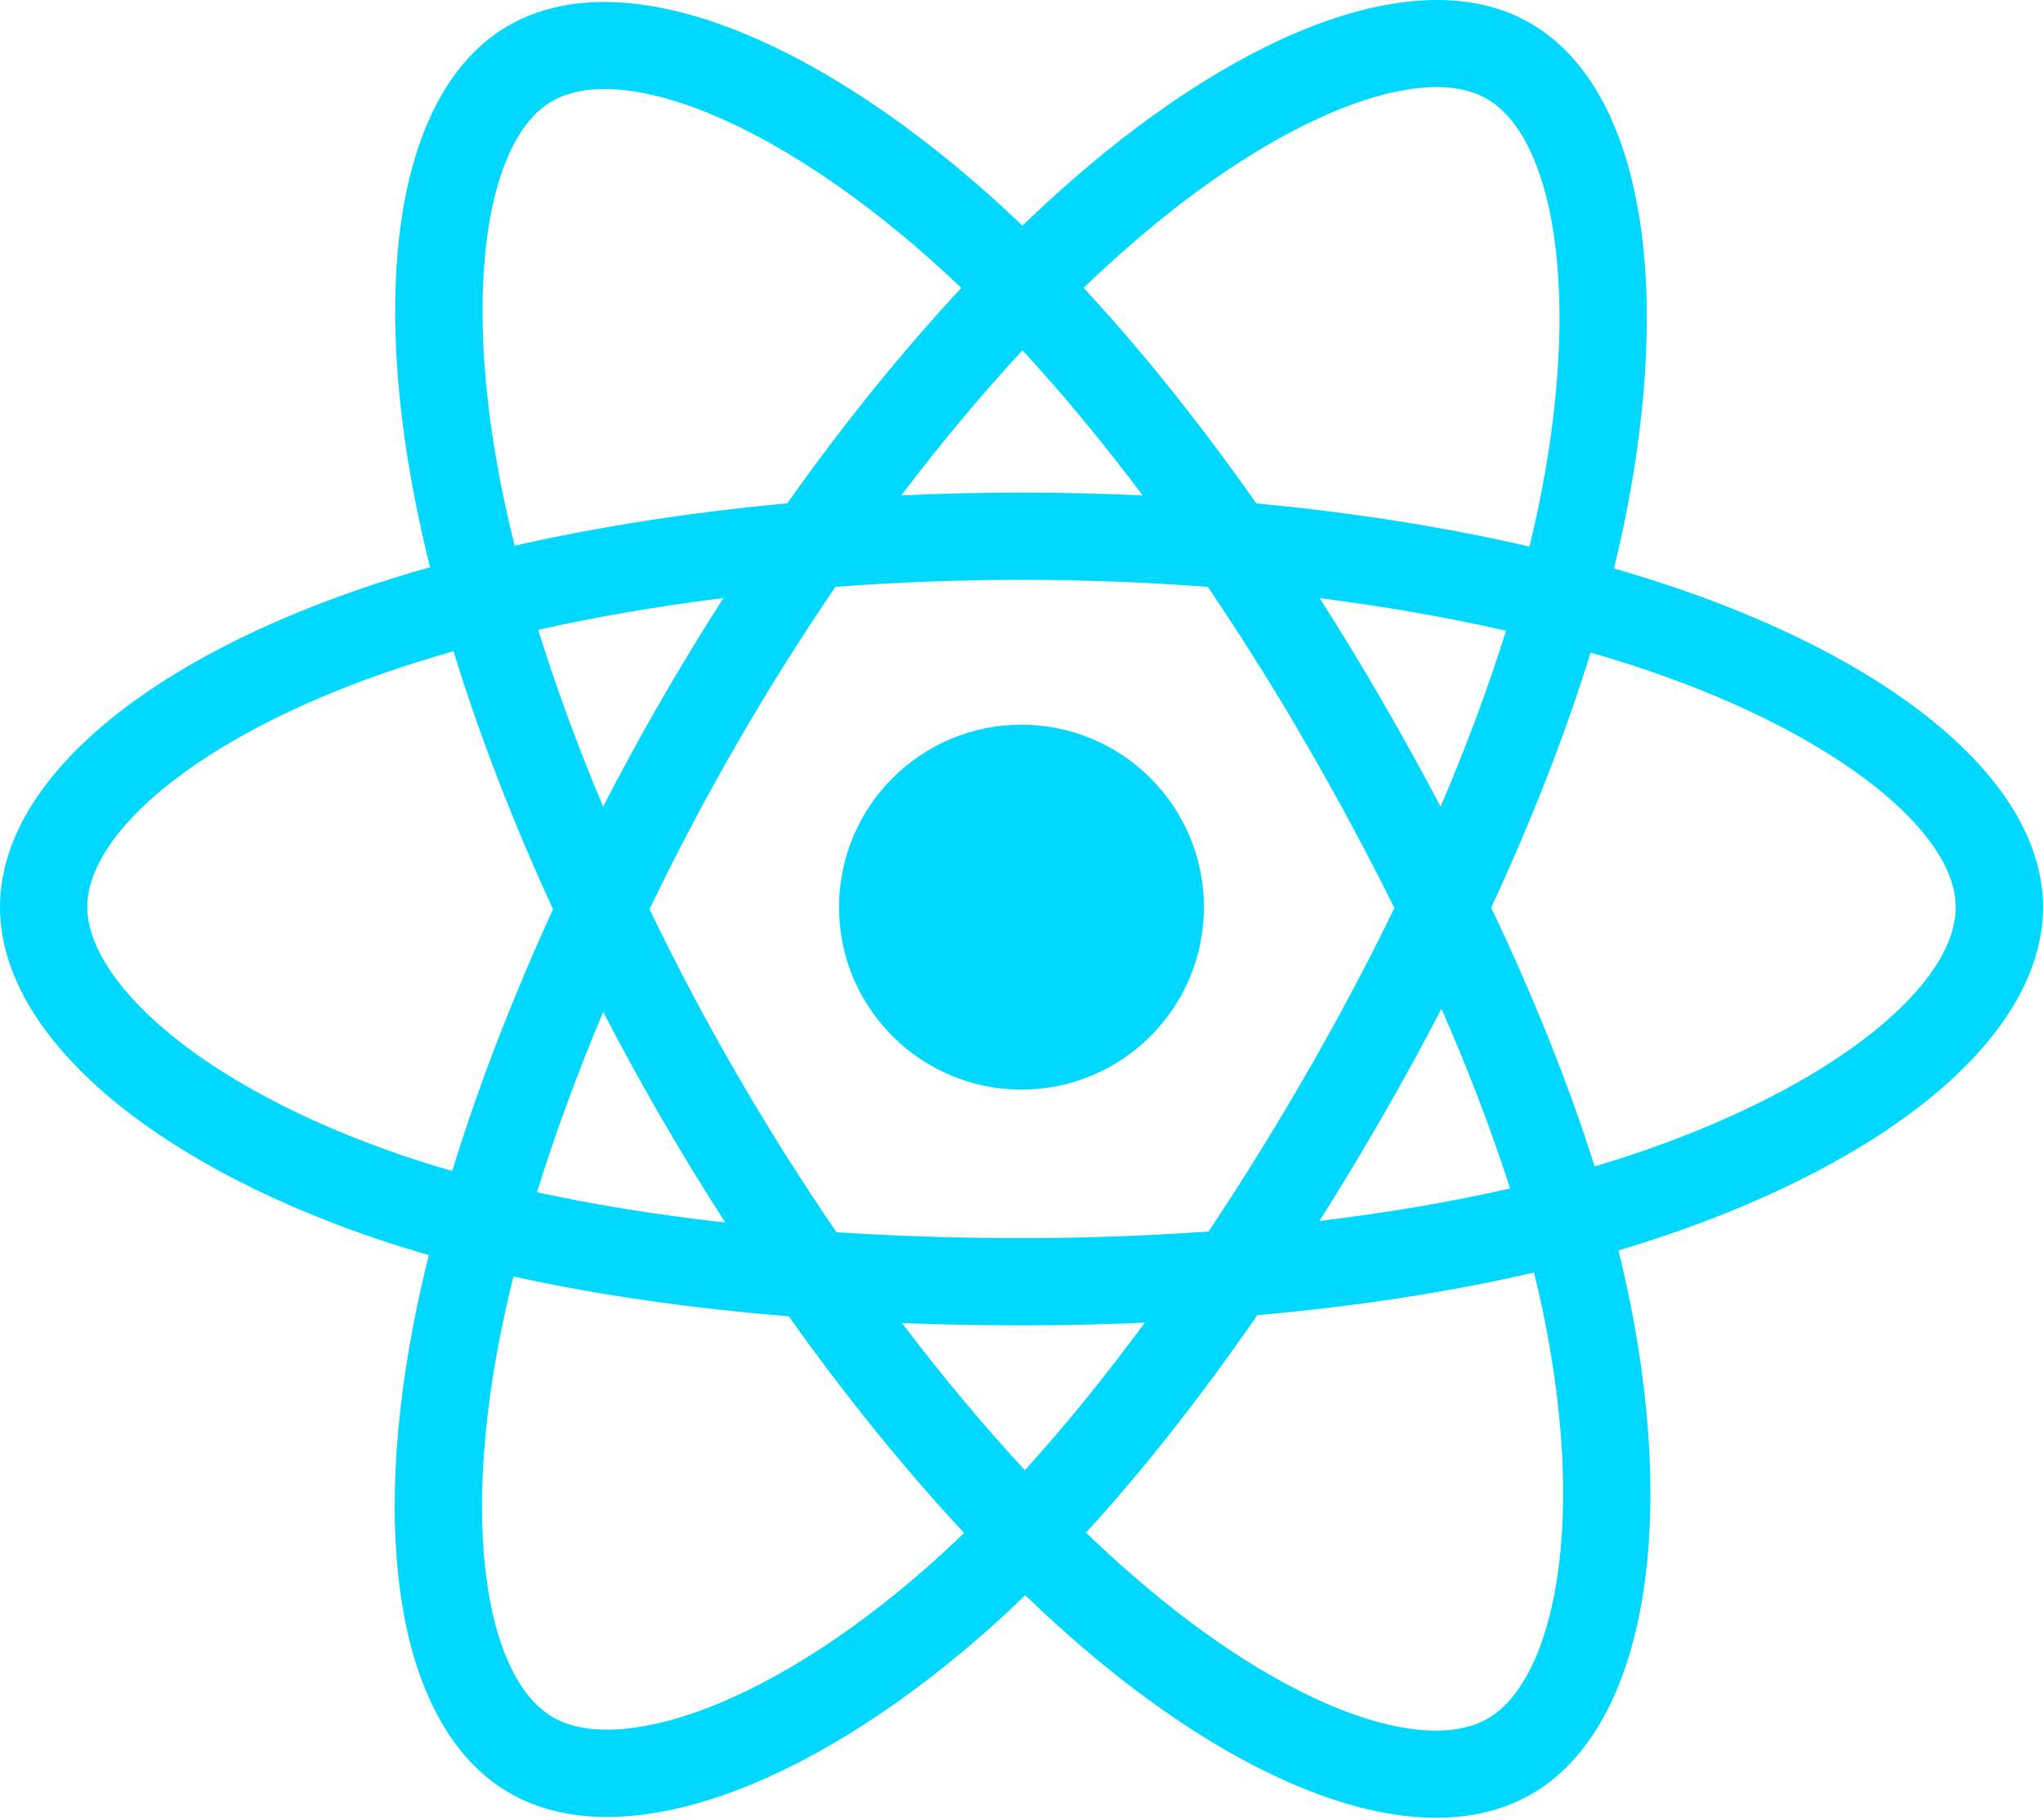
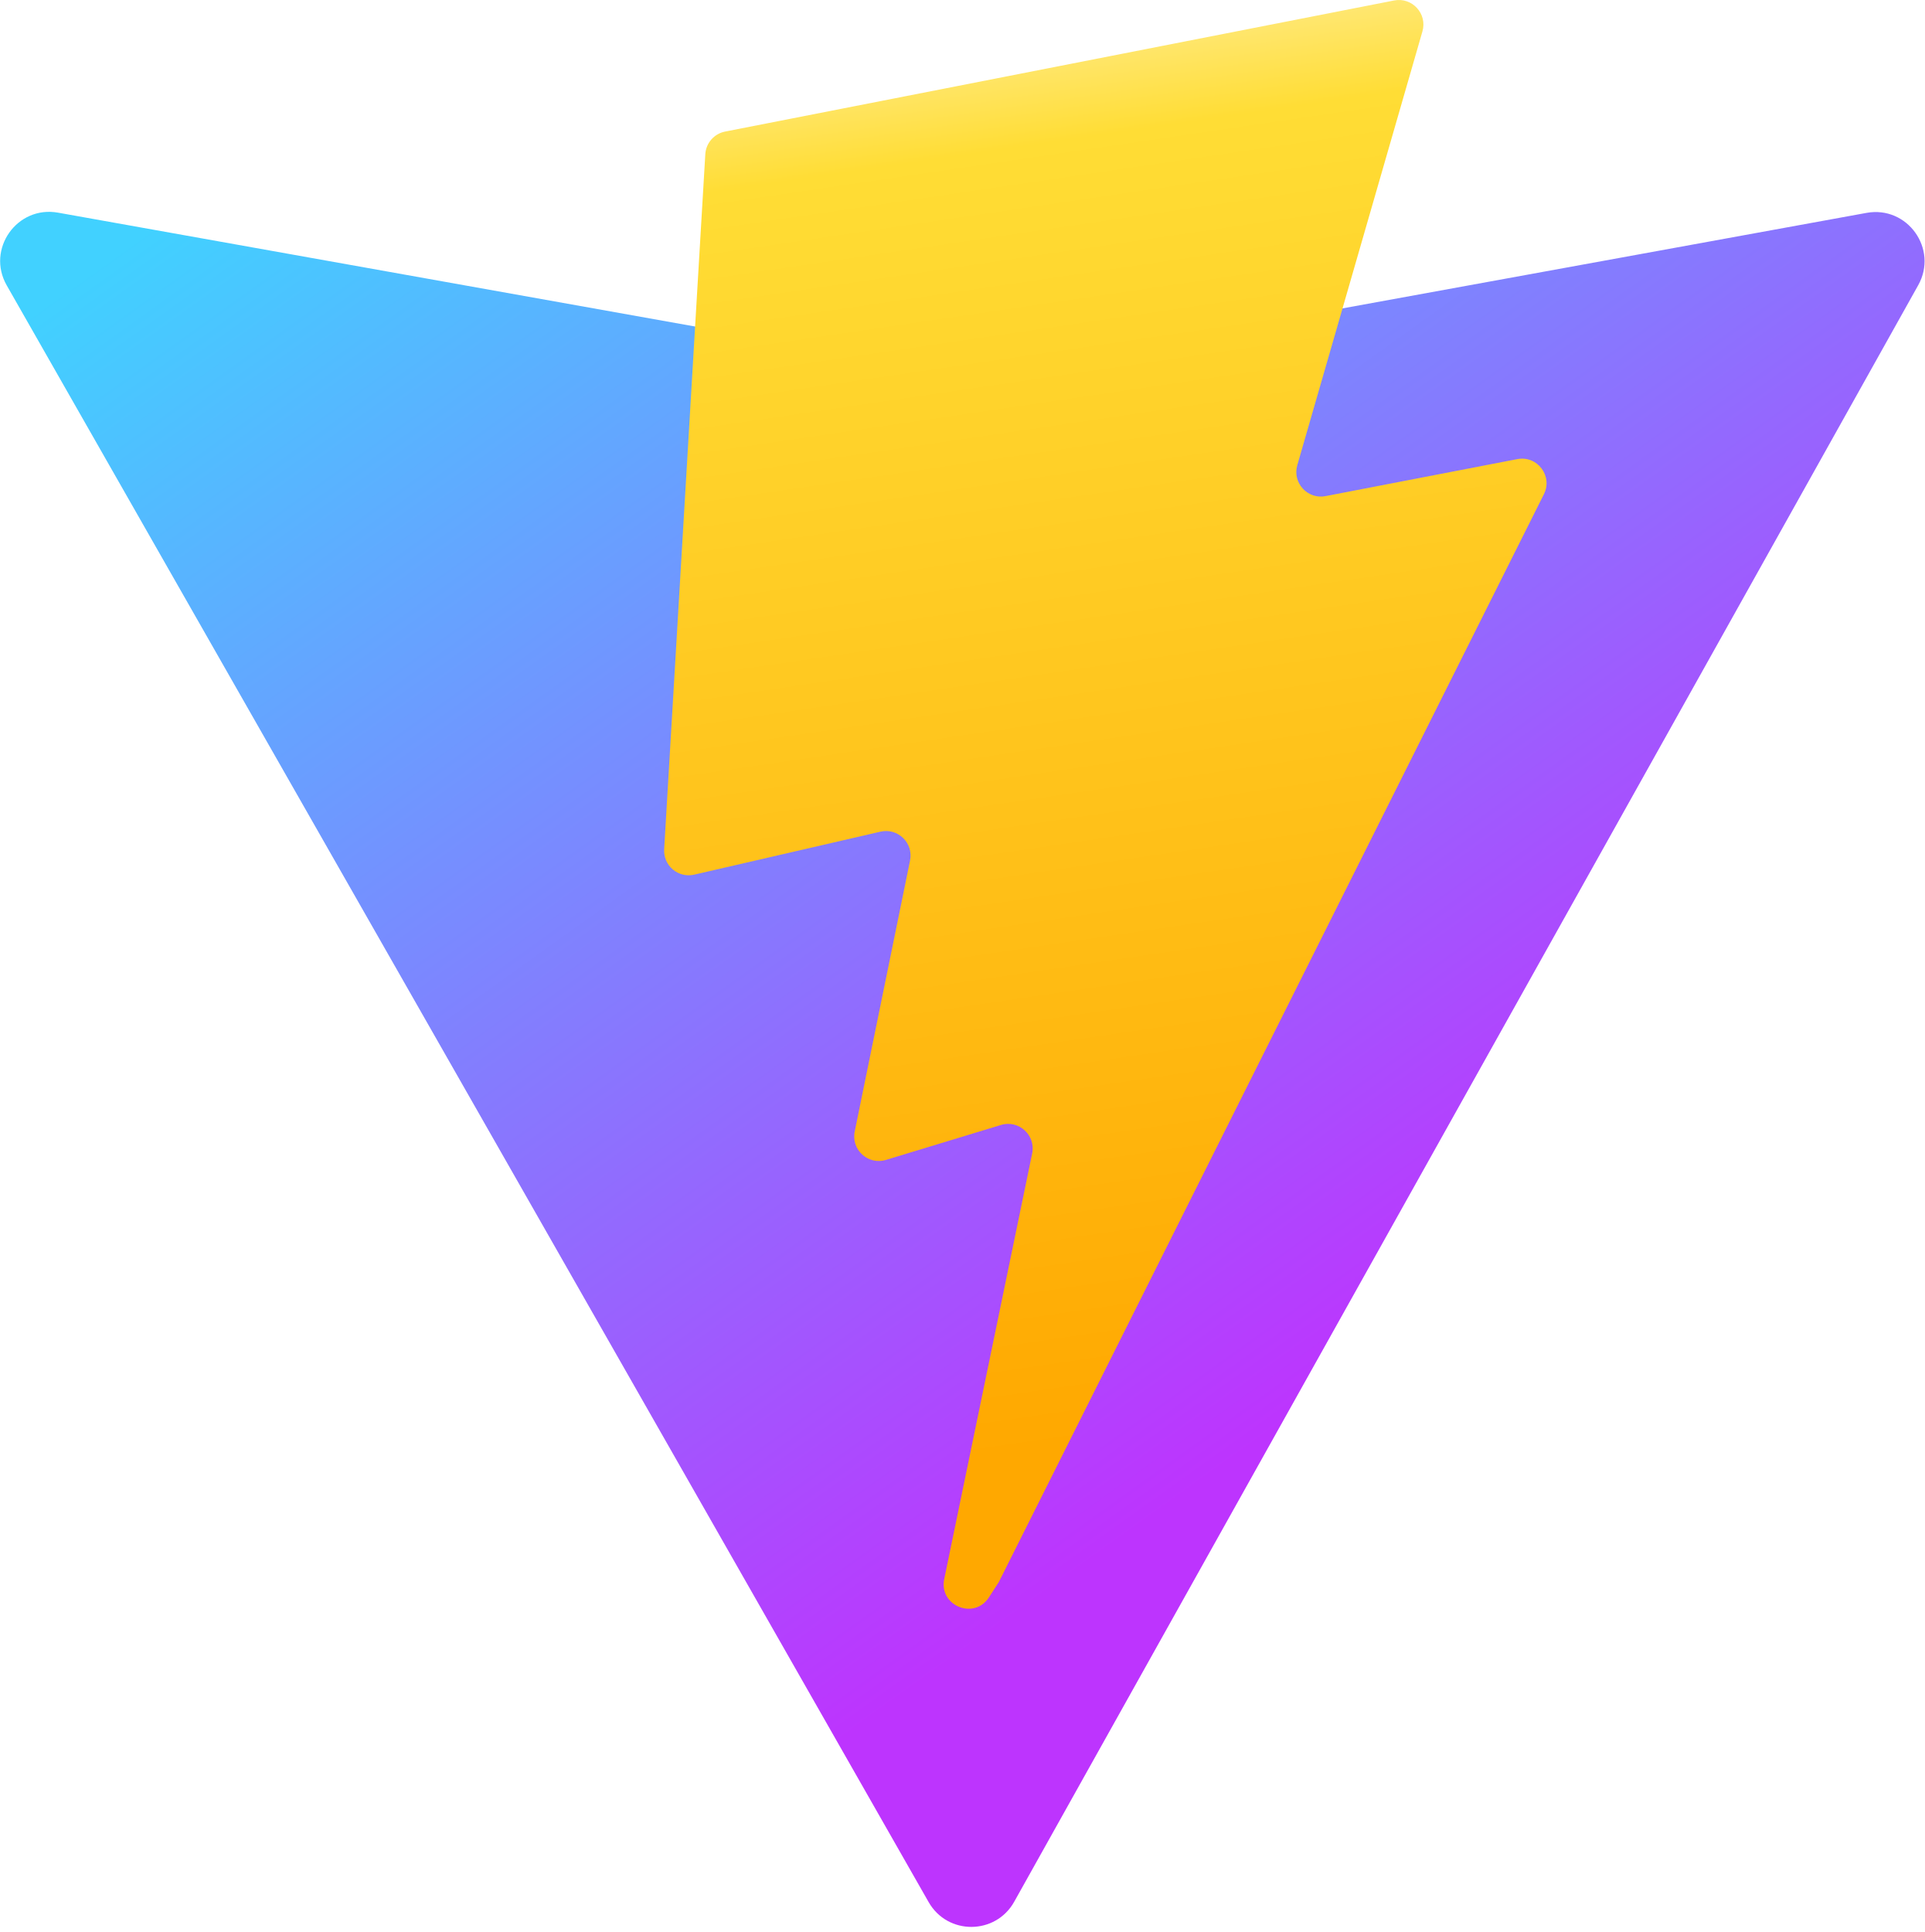
- <svg xmlns="http://www.w3.org/2000/svg" aria-hidden="true" role="img" class="iconify iconify--logos" width="35.93" height="32" preserveAspectRatio="xMidYMid meet" viewBox="0 0 256 228">
-   <path fill="#00D8FF" d="M210.483 73.824a171.49 171.49 0 0 0-8.24-2.597c.465-1.9.893-3.777 1.273-5.621c6.238-30.281 2.16-54.676-11.769-62.708c-13.355-7.7-35.196.329-57.254 19.526a171.23 171.23 0 0 0-6.375 5.848a155.866 155.866 0 0 0-4.241-3.917C100.759 3.829 77.587-4.822 63.673 3.233C50.33 10.957 46.379 33.89 51.995 62.588a170.974 170.974 0 0 0 1.892 8.48c-3.28.932-6.445 1.924-9.474 2.98C17.309 83.498 0 98.307 0 113.668c0 15.865 18.582 31.778 46.812 41.427a145.52 145.52 0 0 0 6.921 2.165a167.467 167.467 0 0 0-2.01 9.138c-5.354 28.2-1.173 50.591 12.134 58.266c13.744 7.926 36.812-.22 59.273-19.855a145.567 145.567 0 0 0 5.342-4.923a168.064 168.064 0 0 0 6.92 6.314c21.758 18.722 43.246 26.282 56.54 18.586c13.731-7.949 18.194-32.003 12.4-61.268a145.016 145.016 0 0 0-1.535-6.842c1.62-.48 3.21-.974 4.76-1.488c29.348-9.723 48.443-25.443 48.443-41.52c0-15.417-17.868-30.326-45.517-39.844Zm-6.365 70.984c-1.4.463-2.836.91-4.3 1.345c-3.24-10.257-7.612-21.163-12.963-32.432c5.106-11 9.31-21.767 12.459-31.957c2.619.758 5.16 1.557 7.61 2.4c23.69 8.156 38.14 20.213 38.14 29.504c0 9.896-15.606 22.743-40.946 31.14Zm-10.514 20.834c2.562 12.94 2.927 24.64 1.23 33.787c-1.524 8.219-4.59 13.698-8.382 15.893c-8.067 4.67-25.32-1.4-43.927-17.412a156.726 156.726 0 0 1-6.437-5.87c7.214-7.889 14.423-17.06 21.459-27.246c12.376-1.098 24.068-2.894 34.671-5.345a134.17 134.17 0 0 1 1.386 6.193ZM87.276 214.515c-7.882 2.783-14.16 2.863-17.955.675c-8.075-4.657-11.432-22.636-6.853-46.752a156.923 156.923 0 0 1 1.869-8.499c10.486 2.32 22.093 3.988 34.498 4.994c7.084 9.967 14.501 19.128 21.976 27.15a134.668 134.668 0 0 1-4.877 4.492c-9.933 8.682-19.886 14.842-28.658 17.94ZM50.35 144.747c-12.483-4.267-22.792-9.812-29.858-15.863c-6.35-5.437-9.555-10.836-9.555-15.216c0-9.322 13.897-21.212 37.076-29.293c2.813-.98 5.757-1.905 8.812-2.773c3.204 10.42 7.406 21.315 12.477 32.332c-5.137 11.18-9.399 22.249-12.634 32.792a134.718 134.718 0 0 1-6.318-1.979Zm12.378-84.26c-4.811-24.587-1.616-43.134 6.425-47.789c8.564-4.958 27.502 2.111 47.463 19.835a144.318 144.318 0 0 1 3.841 3.545c-7.438 7.987-14.787 17.08-21.808 26.988c-12.04 1.116-23.565 2.908-34.161 5.309a160.342 160.342 0 0 1-1.76-7.887Zm110.427 27.268a347.8 347.8 0 0 0-7.785-12.803c8.168 1.033 15.994 2.404 23.343 4.08c-2.206 7.072-4.956 14.465-8.193 22.045a381.151 381.151 0 0 0-7.365-13.322Zm-45.032-43.861c5.044 5.465 10.096 11.566 15.065 18.186a322.04 322.04 0 0 0-30.257-.006c4.974-6.559 10.069-12.652 15.192-18.18ZM82.802 87.83a323.167 323.167 0 0 0-7.227 13.238c-3.184-7.553-5.909-14.98-8.134-22.152c7.304-1.634 15.093-2.97 23.209-3.984a321.524 321.524 0 0 0-7.848 12.897Zm8.081 65.352c-8.385-.936-16.291-2.203-23.593-3.793c2.26-7.3 5.045-14.885 8.298-22.6a321.187 321.187 0 0 0 7.257 13.246c2.594 4.48 5.28 8.868 8.038 13.147Zm37.542 31.03c-5.184-5.592-10.354-11.779-15.403-18.433c4.902.192 9.899.29 14.978.29c5.218 0 10.376-.117 15.453-.343c-4.985 6.774-10.018 12.97-15.028 18.486Zm52.198-57.817c3.422 7.8 6.306 15.345 8.596 22.52c-7.422 1.694-15.436 3.058-23.88 4.071a382.417 382.417 0 0 0 7.859-13.026a347.403 347.403 0 0 0 7.425-13.565Zm-16.898 8.101a358.557 358.557 0 0 1-12.281 19.815a329.4 329.4 0 0 1-23.444.823c-7.967 0-15.716-.248-23.178-.732a310.202 310.202 0 0 1-12.513-19.846h.001a307.41 307.41 0 0 1-10.923-20.627a310.278 310.278 0 0 1 10.89-20.637l-.001.001a307.318 307.318 0 0 1 12.413-19.761c7.613-.576 15.42-.876 23.31-.876H128c7.926 0 15.743.303 23.354.883a329.357 329.357 0 0 1 12.335 19.695a358.489 358.489 0 0 1 11.036 20.54a329.472 329.472 0 0 1-11 20.722Zm22.56-122.124c8.572 4.944 11.906 24.881 6.52 51.026c-.344 1.668-.73 3.367-1.15 5.09c-10.622-2.452-22.155-4.275-34.23-5.408c-7.034-10.017-14.323-19.124-21.64-27.008a160.789 160.789 0 0 1 5.888-5.4c18.9-16.447 36.564-22.941 44.612-18.3ZM128 90.808c12.625 0 22.86 10.235 22.86 22.86s-10.235 22.86-22.86 22.86s-22.86-10.235-22.86-22.86s10.235-22.86 22.86-22.86Z" />
+ <svg xmlns="http://www.w3.org/2000/svg" aria-hidden="true" role="img" class="iconify iconify--logos" width="31.88" height="32" preserveAspectRatio="xMidYMid meet" viewBox="0 0 256 257">
+   <defs>
+     <linearGradient id="IconifyId1813088fe1fbc01fb466" x1="-.828%" x2="57.636%" y1="7.652%" y2="78.411%">
+       <stop offset="0%" stop-color="#41D1FF" />
+       <stop offset="100%" stop-color="#BD34FE" />
+     </linearGradient>
+     <linearGradient id="IconifyId1813088fe1fbc01fb467" x1="43.376%" x2="50.316%" y1="2.242%" y2="89.03%">
+       <stop offset="0%" stop-color="#FFEA83" />
+       <stop offset="8.333%" stop-color="#FFDD35" />
+       <stop offset="100%" stop-color="#FFA800" />
+     </linearGradient>
+   </defs>
+   <path fill="url(#IconifyId1813088fe1fbc01fb466)" d="M255.153 37.938L134.897 252.976c-2.483 4.44-8.862 4.466-11.382.048L.875 37.958c-2.746-4.814 1.371-10.646 6.827-9.67l120.385 21.517a6.537 6.537 0 0 0 2.322-.004l117.867-21.483c5.438-.991 9.574 4.796 6.877 9.62Z" />
+   <path fill="url(#IconifyId1813088fe1fbc01fb467)" d="M185.432.063L96.44 17.501a3.268 3.268 0 0 0-2.634 3.014l-5.474 92.456a3.268 3.268 0 0 0 3.997 3.378l24.777-5.718c2.318-.535 4.413 1.507 3.936 3.838l-7.361 36.047c-.495 2.426 1.782 4.5 4.151 3.78l15.304-4.649c2.372-.72 4.652 1.36 4.15 3.788l-11.698 56.621c-.732 3.542 3.979 5.473 5.943 2.437l1.313-2.028l72.516-144.72c1.215-2.423-.88-5.186-3.54-4.672l-25.505 4.922c-2.396.462-4.435-1.77-3.759-4.114l16.646-57.705c.677-2.35-1.37-4.583-3.769-4.113Z" />
</svg>
